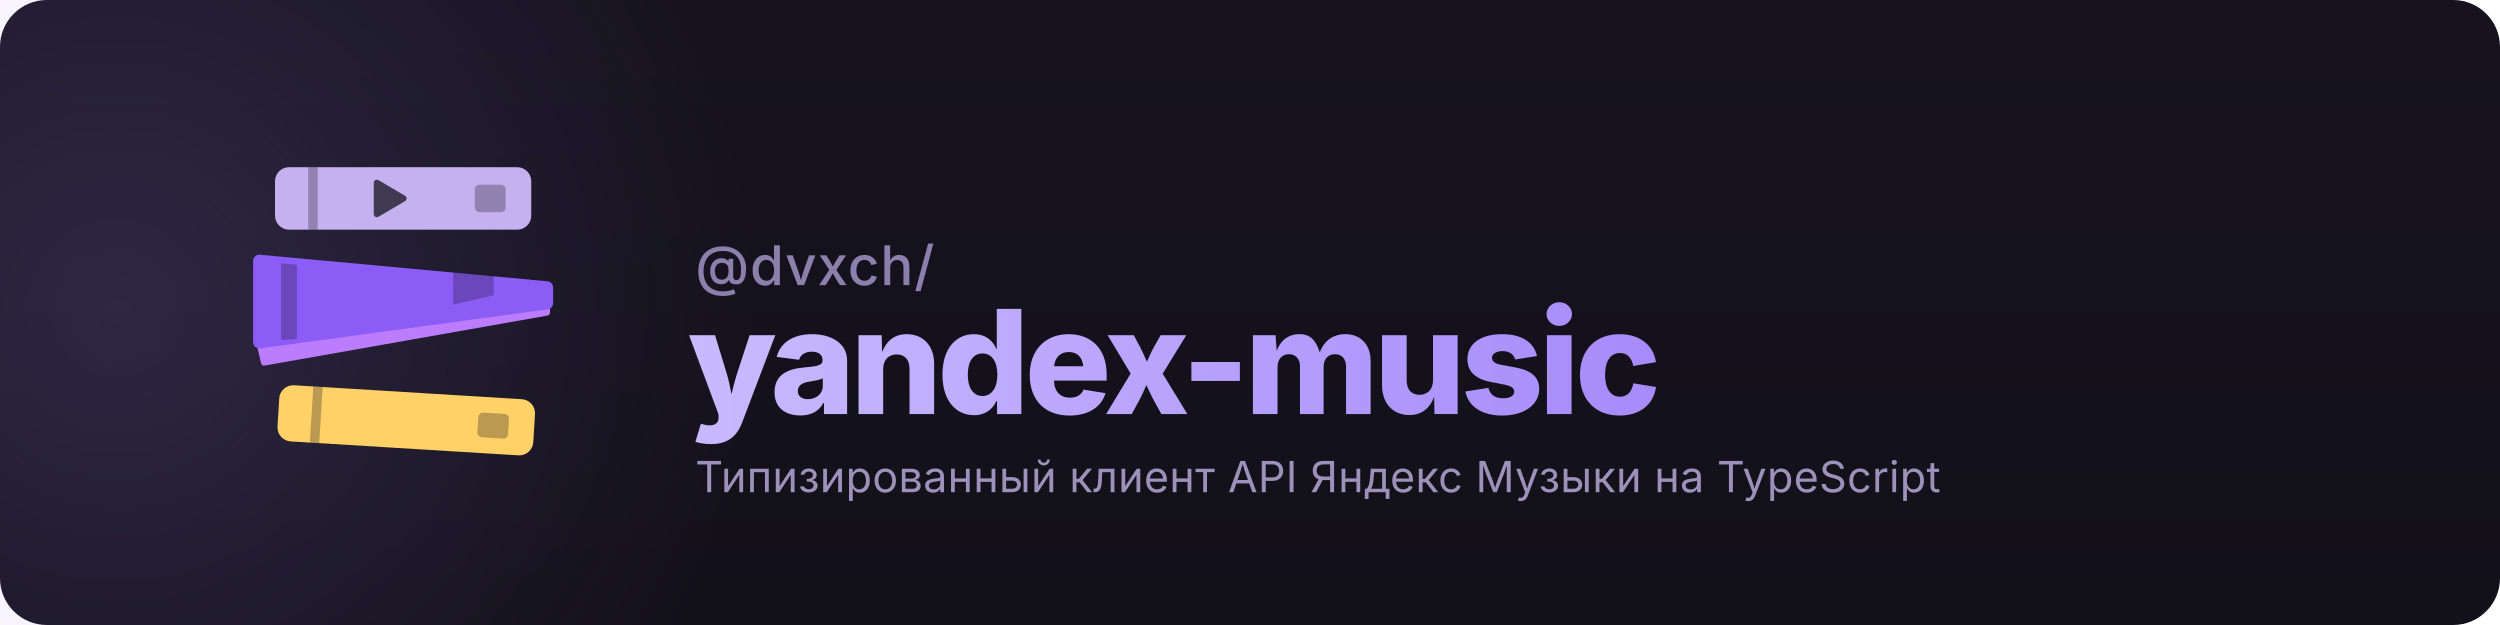
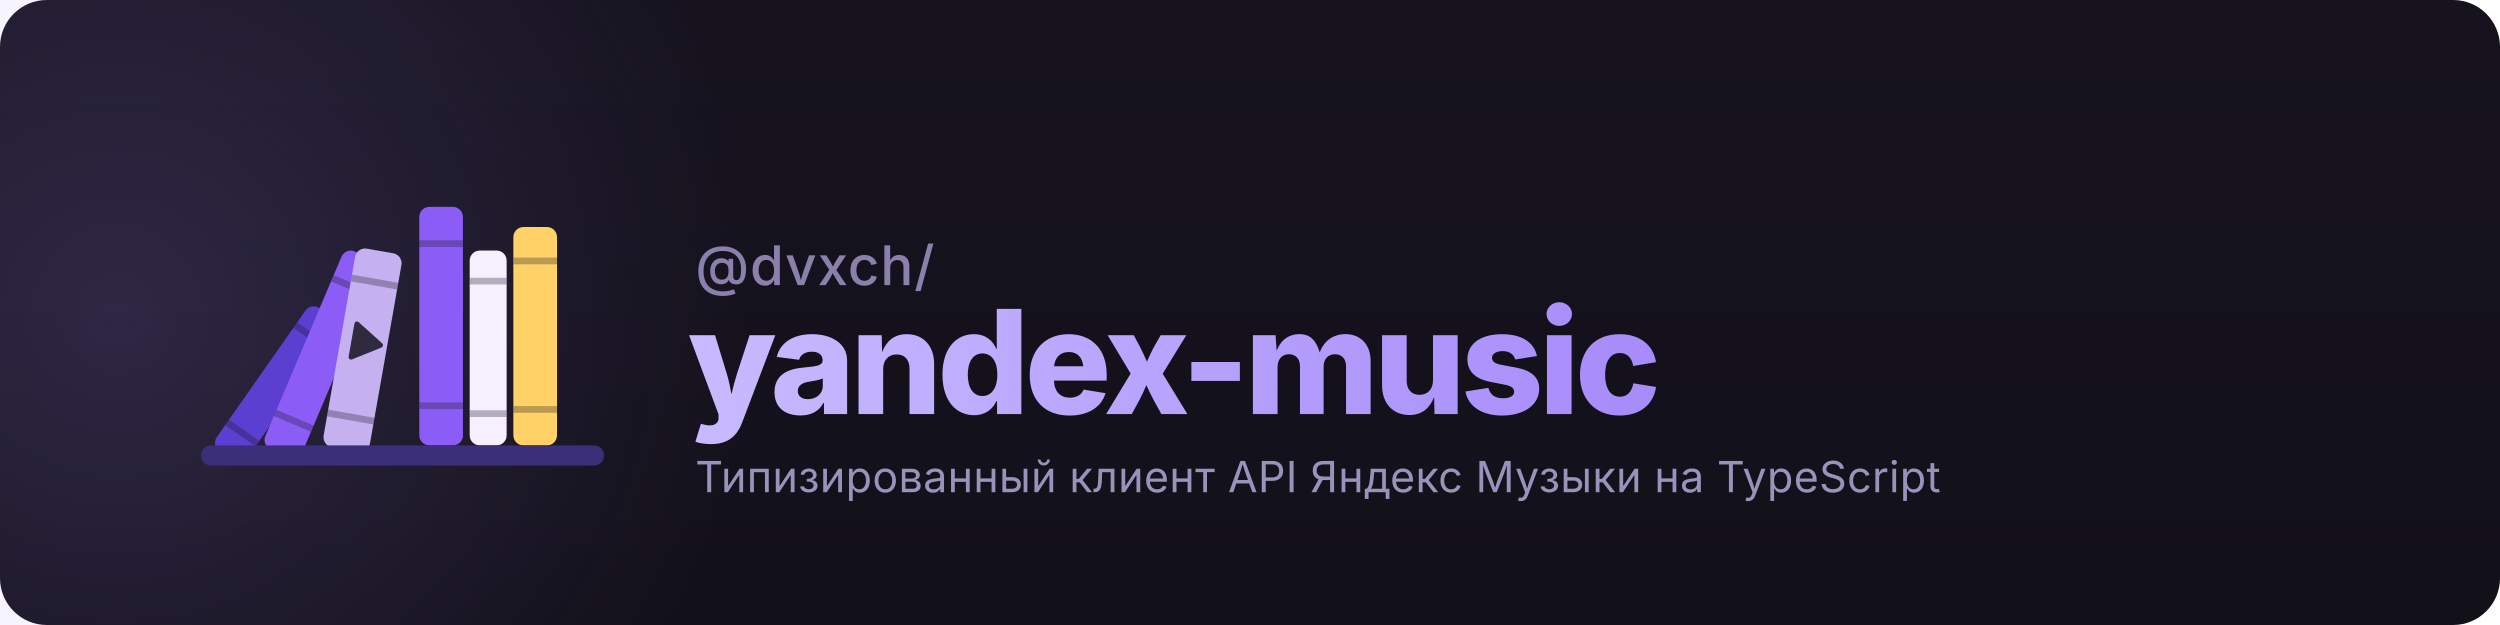
<svg xmlns="http://www.w3.org/2000/svg" viewBox="0 0 1280 320" width="1280" height="320" font-family="Inter, -apple-system, BlinkMacSystemFont, 'Segoe UI', Roboto, Helvetica, Arial, sans-serif">
  <defs>
    <linearGradient id="bg" x1="0" y1="0" x2="0" y2="1">
      <stop offset="0" stop-color="#16131f" />
      <stop offset="1" stop-color="#121019" />
    </linearGradient>
    <radialGradient id="glow" cx="0.2" cy="0.5" r="0.55">
      <stop offset="0" stop-color="#a78bfa" stop-opacity="0.18" />
      <stop offset="1" stop-color="#a78bfa" stop-opacity="0" />
    </radialGradient>
    <linearGradient id="wm" x1="0" y1="0" x2="1" y2="0">
      <stop offset="0" stop-color="#c8baff" />
      <stop offset="1" stop-color="#a78bfa" />
    </linearGradient>
  </defs>
  <rect width="1280" height="320" rx="24" fill="url(#bg)" />
  <circle cx="240" cy="160" r="300" fill="url(#glow)" />
-   <g transform="translate(104 52) scale(0.80)">
-     <g transform="rotate(0 128 62)">
-       <rect x="46.0" y="42.0" width="164" height="40" rx="9" fill="#C5B0F0" />
-       <rect x="67.3" y="42.0" width="6" height="40" fill="#16131f" opacity=".30" />
-       <rect x="173.9" y="53.2" width="19.7" height="17.6" rx="3" fill="#16131f" opacity=".30" />
-       <polygon points="111.2,52.0 111.2,72.0 128.2,62.0" fill="#16131f" opacity=".75" stroke="#16131f" stroke-width="4" stroke-linejoin="round" />
+   <g transform="translate(96 44) scale(0.86)">
+     <g transform="rotate(35 14 214)">
+       <rect x="14" y="110" width="22" height="104" rx="6" fill="#5b3fd1" />
+       <rect x="14" y="124.6" width="22" height="4" fill="#16131f" opacity=".30" />
+       <rect x="14" y="195.3" width="22" height="4" fill="#16131f" opacity=".30" />
    </g>
-     <polygon points="36,154 220,129 220,135 39,167" fill="#bb7cff" stroke="#bb7cff" stroke-width="4" stroke-linejoin="round" />
-     <polygon points="36,102 220,119 220,129 36,154" fill="#8b5cf6" stroke="#8b5cf6" stroke-width="8" stroke-linejoin="round" />
-     <polygon points="50,103.5 60,104.4 60,152 50,152.6" fill="#16131f" opacity=".28" />
-     <polygon points="160,108.5 186,111 186,124 160,130" fill="#16131f" opacity=".28" />
-     <g transform="rotate(3.5 130 204)">
-       <rect x="48.0" y="186.0" width="164" height="36" rx="9" fill="#FFD166" />
-       <rect x="69.3" y="186.0" width="6" height="36" fill="#16131f" opacity=".30" />
-       <rect x="175.9" y="196.1" width="19.7" height="15.8" rx="3" fill="#16131f" opacity=".30" />
+     <g transform="rotate(23 44 214)">
+       <rect x="44" y="86" width="24" height="128" rx="6" fill="#8b5cf6" />
+       <rect x="44" y="103.9" width="24" height="4" fill="#16131f" opacity=".30" />
+       <rect x="44" y="191.0" width="24" height="4" fill="#16131f" opacity=".30" />
    </g>
+     <g transform="rotate(10 80 214)">
+       <rect x="80" y="94" width="28" height="120" rx="6" fill="#C5B0F0" />
+       <rect x="80" y="110.8" width="28" height="4" fill="#16131f" opacity=".30" />
+       <rect x="80" y="192.4" width="28" height="4" fill="#16131f" opacity=".30" />
+       <polygon points="88.0,139.2 88.0,159.2 104.0,149.2" fill="#16131f" opacity=".85" stroke="#16131f" stroke-width="3" stroke-linejoin="round" />
+     </g>
+     <rect x="138" y="72" width="26" height="142" rx="6" fill="#8b5cf6" />
+     <rect x="138" y="91.9" width="26" height="4" fill="#16131f" opacity=".30" />
+     <rect x="138" y="188.4" width="26" height="4" fill="#16131f" opacity=".30" />
+     <rect x="168" y="98" width="22" height="116" rx="6" fill="#F4F0FF" />
+     <rect x="168" y="114.2" width="22" height="4" fill="#16131f" opacity=".30" />
+     <rect x="168" y="193.1" width="22" height="4" fill="#16131f" opacity=".30" />
+     <rect x="194" y="84" width="26" height="130" rx="6" fill="#FFD166" />
+     <rect x="194" y="102.2" width="26" height="4" fill="#16131f" opacity=".30" />
+     <rect x="194" y="190.6" width="26" height="4" fill="#16131f" opacity=".30" />
+     <rect x="8" y="214" width="240" height="12" rx="6" fill="#3b2f78" />
  </g>
  <text x="356" y="146" font-size="28" font-weight="500" fill="#8a80ab" letter-spacing="0.5">@dvxch/</text>
  <text x="352" y="212" font-size="74" font-weight="800" fill="url(#wm)" letter-spacing="-2.5">yandex-music</text>
  <text x="356" y="252" font-size="22" font-weight="400" fill="#9a92ba" letter-spacing="0.2">Типизированный клиент API Яндекс Музыки на TypeScript</text>
</svg>
